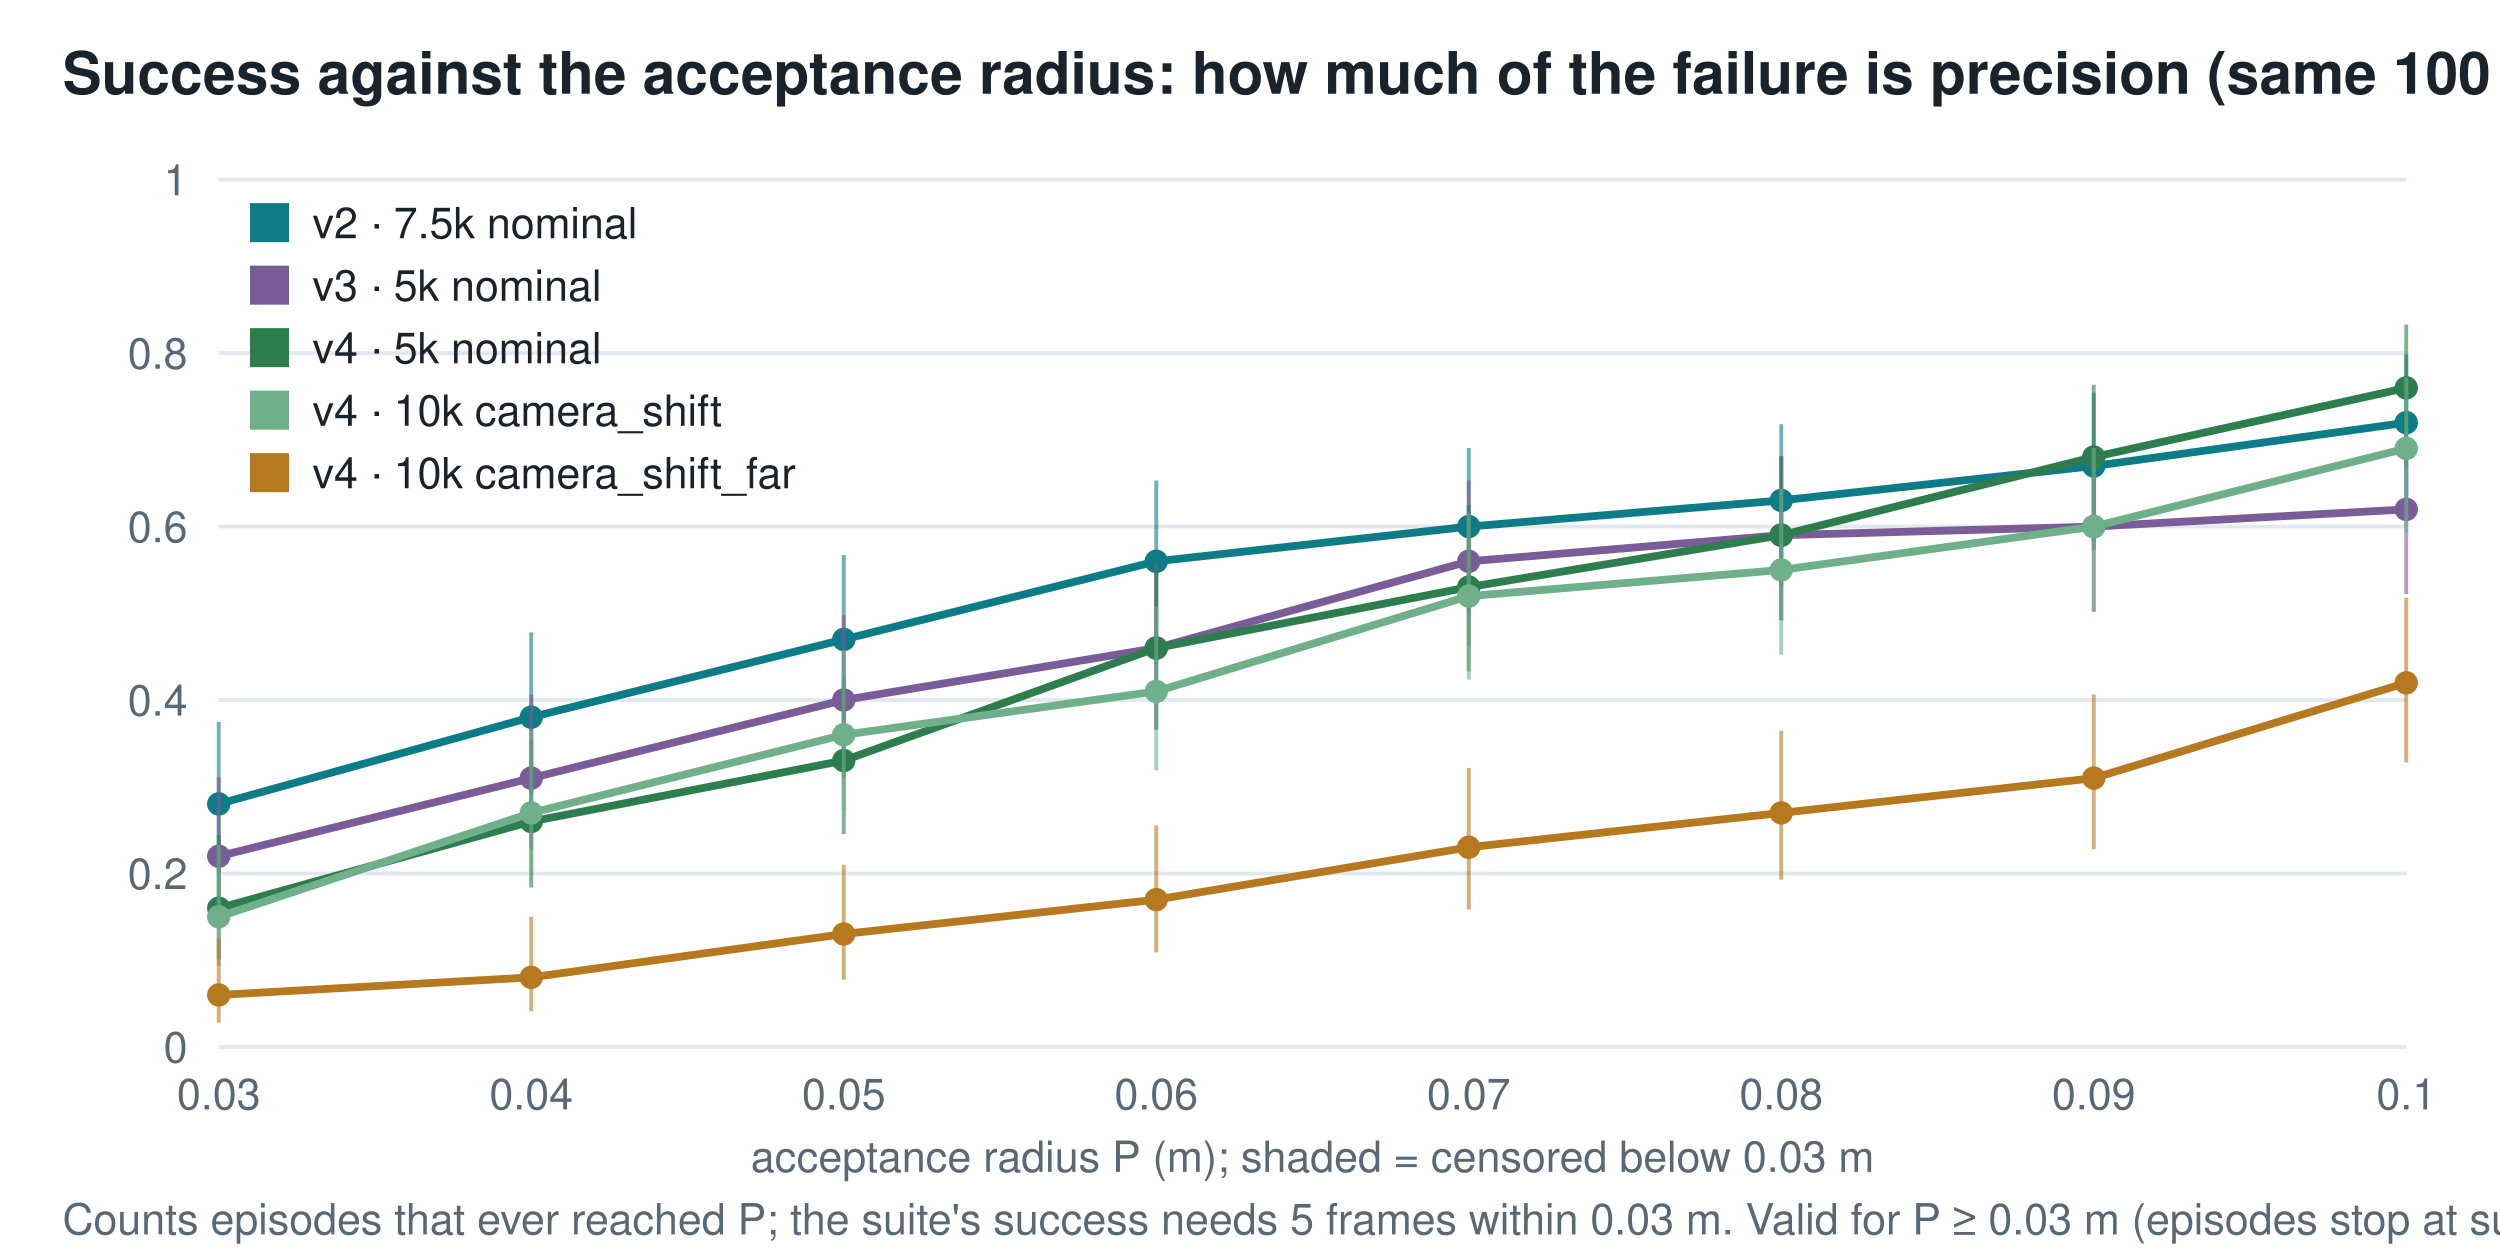
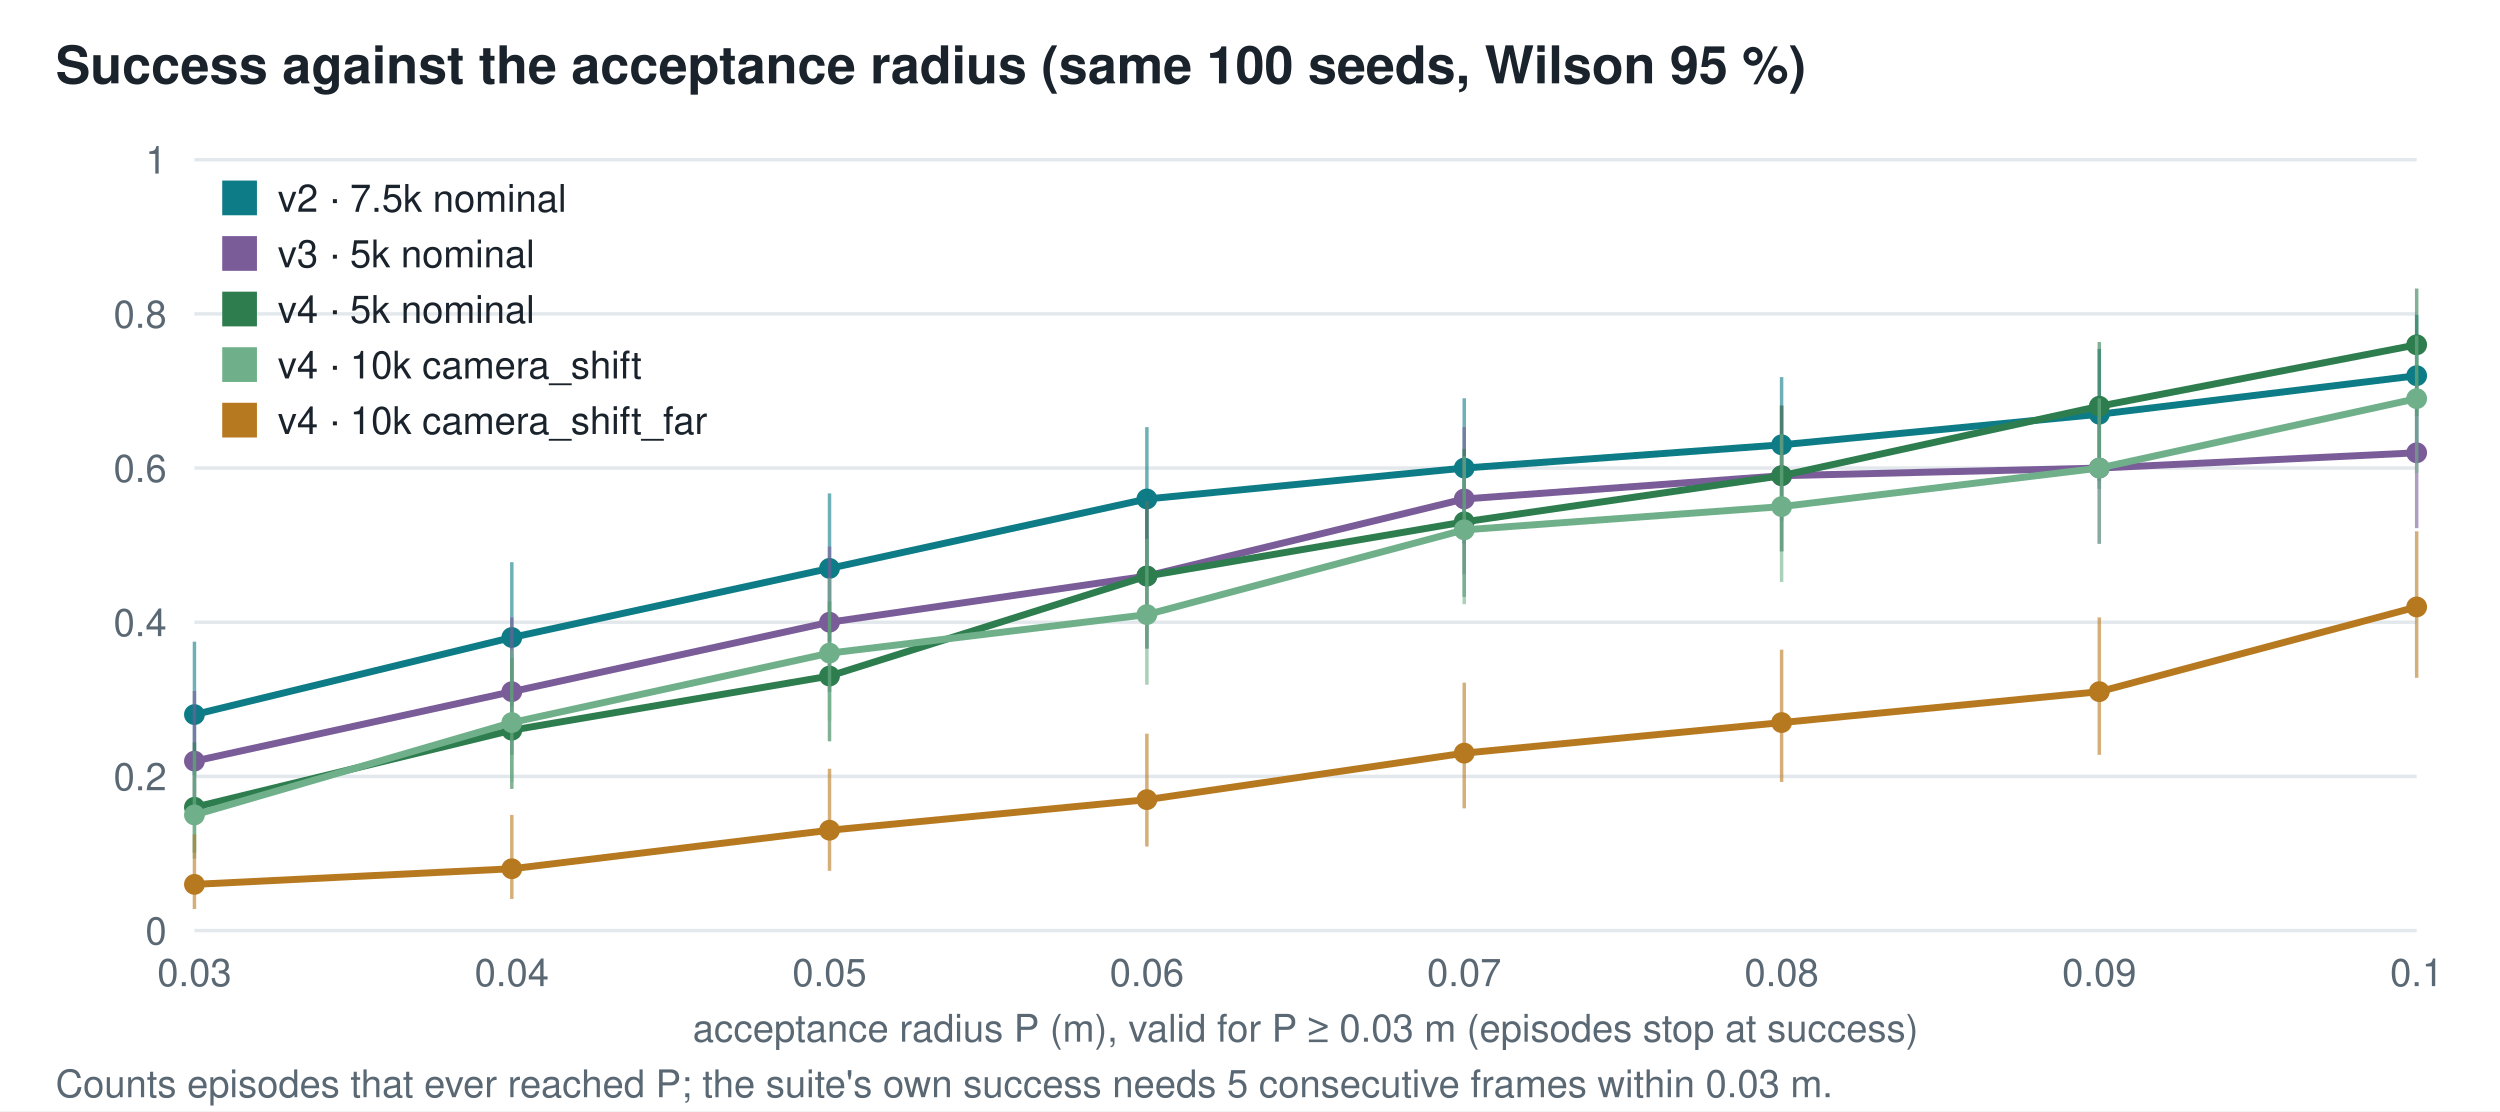
- <svg xmlns="http://www.w3.org/2000/svg" viewBox="0 0 640 320" width="640" height="320" font-family="IBM Plex Sans, Helvetica, Arial, sans-serif" font-size="13">
-   <rect width="640" height="320" fill="#FFFFFF" />
-   <text x="16" y="24" font-size="15" font-weight="600" fill="#1A232C">Success against the acceptance radius: how much of the failure is precision (same 100 seeds, Wilson 95 %)</text>
-   <line x1="56" y1="268.0" x2="616" y2="268.0" stroke="#E3E8EC" stroke-width="1" />
+ <svg xmlns="http://www.w3.org/2000/svg" viewBox="0 0 720 320" width="720" height="320" font-family="IBM Plex Sans, Helvetica, Arial, sans-serif" font-size="13">
+   <rect width="720" height="320" fill="#FFFFFF" />
+   <text x="16" y="24" font-size="15" font-weight="600" fill="#1A232C">Success against the acceptance radius (same 100 seeds, Wilson 95 %)</text>
+   <line x1="56" y1="268.0" x2="696" y2="268.0" stroke="#E3E8EC" stroke-width="1" />
  <text x="48" y="272.0" text-anchor="end" fill="#5A6874" font-size="11">0</text>
-   <line x1="56" y1="223.6" x2="616" y2="223.6" stroke="#E3E8EC" stroke-width="1" />
+   <line x1="56" y1="223.6" x2="696" y2="223.6" stroke="#E3E8EC" stroke-width="1" />
  <text x="48" y="227.6" text-anchor="end" fill="#5A6874" font-size="11">0.2</text>
-   <line x1="56" y1="179.2" x2="616" y2="179.2" stroke="#E3E8EC" stroke-width="1" />
+   <line x1="56" y1="179.2" x2="696" y2="179.2" stroke="#E3E8EC" stroke-width="1" />
  <text x="48" y="183.2" text-anchor="end" fill="#5A6874" font-size="11">0.4</text>
-   <line x1="56" y1="134.8" x2="616" y2="134.8" stroke="#E3E8EC" stroke-width="1" />
+   <line x1="56" y1="134.8" x2="696" y2="134.8" stroke="#E3E8EC" stroke-width="1" />
  <text x="48" y="138.8" text-anchor="end" fill="#5A6874" font-size="11">0.6</text>
-   <line x1="56" y1="90.4" x2="616" y2="90.4" stroke="#E3E8EC" stroke-width="1" />
+   <line x1="56" y1="90.4" x2="696" y2="90.4" stroke="#E3E8EC" stroke-width="1" />
  <text x="48" y="94.4" text-anchor="end" fill="#5A6874" font-size="11">0.8</text>
-   <line x1="56" y1="46.0" x2="616" y2="46.0" stroke="#E3E8EC" stroke-width="1" />
+   <line x1="56" y1="46.0" x2="696" y2="46.0" stroke="#E3E8EC" stroke-width="1" />
  <text x="48" y="50.0" text-anchor="end" fill="#5A6874" font-size="11">1</text>
  <text x="56.0" y="284" text-anchor="middle" fill="#5A6874" font-size="11">0.03</text>
-   <text x="136.0" y="284" text-anchor="middle" fill="#5A6874" font-size="11">0.04</text>
-   <text x="216.0" y="284" text-anchor="middle" fill="#5A6874" font-size="11">0.05</text>
-   <text x="296.0" y="284" text-anchor="middle" fill="#5A6874" font-size="11">0.06</text>
-   <text x="376.0" y="284" text-anchor="middle" fill="#5A6874" font-size="11">0.07</text>
-   <text x="456.0" y="284" text-anchor="middle" fill="#5A6874" font-size="11">0.08</text>
-   <text x="536.0" y="284" text-anchor="middle" fill="#5A6874" font-size="11">0.09</text>
-   <text x="616.0" y="284" text-anchor="middle" fill="#5A6874" font-size="11">0.1</text>
-   <text x="336.0" y="300" text-anchor="middle" fill="#5A6874" font-size="11">acceptance radius P (m); shaded = censored below 0.03 m</text>
-   <polyline points="56.0,205.8 136.0,183.6 216.0,163.7 296.0,143.7 376.0,134.8 456.0,128.1 536.0,119.3 616.0,108.2" fill="none" stroke="#0E7C86" stroke-width="2" />
+   <text x="147.4" y="284" text-anchor="middle" fill="#5A6874" font-size="11">0.04</text>
+   <text x="238.9" y="284" text-anchor="middle" fill="#5A6874" font-size="11">0.05</text>
+   <text x="330.3" y="284" text-anchor="middle" fill="#5A6874" font-size="11">0.06</text>
+   <text x="421.7" y="284" text-anchor="middle" fill="#5A6874" font-size="11">0.07</text>
+   <text x="513.1" y="284" text-anchor="middle" fill="#5A6874" font-size="11">0.08</text>
+   <text x="604.6" y="284" text-anchor="middle" fill="#5A6874" font-size="11">0.09</text>
+   <text x="696.0" y="284" text-anchor="middle" fill="#5A6874" font-size="11">0.1</text>
+   <text x="376.0" y="300" text-anchor="middle" fill="#5A6874" font-size="11">acceptance radius P (m), valid for P ≥ 0.03 m (episodes stop at success)</text>
+   <polyline points="56.0,205.8 147.4,183.6 238.9,163.7 330.3,143.7 421.7,134.8 513.1,128.1 604.6,119.3 696.0,108.2" fill="none" stroke="#0E7C86" stroke-width="2" />
  <line x1="56.0" y1="223.3" x2="56.0" y2="184.8" stroke="#0E7C86" stroke-width="1" opacity="0.6" />
  <circle cx="56.0" cy="205.8" r="3" fill="#0E7C86" />
-   <line x1="136.0" y1="203.4" x2="136.0" y2="161.9" stroke="#0E7C86" stroke-width="1" opacity="0.6" />
-   <circle cx="136.0" cy="183.6" r="3" fill="#0E7C86" />
-   <line x1="216.0" y1="184.7" x2="216.0" y2="142.1" stroke="#0E7C86" stroke-width="1" opacity="0.6" />
-   <circle cx="216.0" cy="163.7" r="3" fill="#0E7C86" />
-   <line x1="296.0" y1="165.4" x2="296.0" y2="123.0" stroke="#0E7C86" stroke-width="1" opacity="0.6" />
-   <circle cx="296.0" cy="143.7" r="3" fill="#0E7C86" />
-   <line x1="376.0" y1="156.6" x2="376.0" y2="114.7" stroke="#0E7C86" stroke-width="1" opacity="0.6" />
-   <circle cx="376.0" cy="134.8" r="3" fill="#0E7C86" />
-   <line x1="456.0" y1="149.9" x2="456.0" y2="108.6" stroke="#0E7C86" stroke-width="1" opacity="0.6" />
-   <circle cx="456.0" cy="128.1" r="3" fill="#0E7C86" />
-   <line x1="536.0" y1="140.8" x2="536.0" y2="100.5" stroke="#0E7C86" stroke-width="1" opacity="0.6" />
-   <circle cx="536.0" cy="119.3" r="3" fill="#0E7C86" />
-   <line x1="616.0" y1="129.2" x2="616.0" y2="90.7" stroke="#0E7C86" stroke-width="1" opacity="0.6" />
-   <circle cx="616.0" cy="108.2" r="3" fill="#0E7C86" />
+   <line x1="147.4" y1="203.4" x2="147.4" y2="161.9" stroke="#0E7C86" stroke-width="1" opacity="0.6" />
+   <circle cx="147.4" cy="183.6" r="3" fill="#0E7C86" />
+   <line x1="238.9" y1="184.7" x2="238.9" y2="142.1" stroke="#0E7C86" stroke-width="1" opacity="0.6" />
+   <circle cx="238.9" cy="163.7" r="3" fill="#0E7C86" />
+   <line x1="330.3" y1="165.4" x2="330.3" y2="123.0" stroke="#0E7C86" stroke-width="1" opacity="0.6" />
+   <circle cx="330.3" cy="143.7" r="3" fill="#0E7C86" />
+   <line x1="421.7" y1="156.6" x2="421.7" y2="114.7" stroke="#0E7C86" stroke-width="1" opacity="0.6" />
+   <circle cx="421.7" cy="134.8" r="3" fill="#0E7C86" />
+   <line x1="513.1" y1="149.9" x2="513.1" y2="108.6" stroke="#0E7C86" stroke-width="1" opacity="0.6" />
+   <circle cx="513.1" cy="128.1" r="3" fill="#0E7C86" />
+   <line x1="604.6" y1="140.8" x2="604.6" y2="100.5" stroke="#0E7C86" stroke-width="1" opacity="0.6" />
+   <circle cx="604.6" cy="119.3" r="3" fill="#0E7C86" />
+   <line x1="696.0" y1="129.2" x2="696.0" y2="90.7" stroke="#0E7C86" stroke-width="1" opacity="0.6" />
+   <circle cx="696.0" cy="108.2" r="3" fill="#0E7C86" />
  <rect x="64" y="52" width="10" height="10" fill="#0E7C86" />
  <text x="80" y="61" fill="#1A232C" font-size="11">v2 · 7.5k nominal</text>
-   <polyline points="56.0,219.2 136.0,199.2 216.0,179.2 296.0,165.9 376.0,143.7 456.0,137.0 536.0,134.8 616.0,130.4" fill="none" stroke="#7A5C99" stroke-width="2" />
+   <polyline points="56.0,219.2 147.4,199.2 238.9,179.2 330.3,165.9 421.7,143.7 513.1,137.0 604.6,134.8 696.0,130.4" fill="none" stroke="#7A5C99" stroke-width="2" />
  <line x1="56.0" y1="234.7" x2="56.0" y2="199.0" stroke="#7A5C99" stroke-width="1" opacity="0.6" />
  <circle cx="56.0" cy="219.2" r="3" fill="#7A5C99" />
-   <line x1="136.0" y1="217.4" x2="136.0" y2="177.8" stroke="#7A5C99" stroke-width="1" opacity="0.6" />
-   <circle cx="136.0" cy="199.2" r="3" fill="#7A5C99" />
-   <line x1="216.0" y1="199.3" x2="216.0" y2="157.4" stroke="#7A5C99" stroke-width="1" opacity="0.6" />
-   <circle cx="216.0" cy="179.2" r="3" fill="#7A5C99" />
-   <line x1="296.0" y1="186.8" x2="296.0" y2="144.3" stroke="#7A5C99" stroke-width="1" opacity="0.6" />
-   <circle cx="296.0" cy="165.9" r="3" fill="#7A5C99" />
-   <line x1="376.0" y1="165.4" x2="376.0" y2="123.0" stroke="#7A5C99" stroke-width="1" opacity="0.6" />
-   <circle cx="376.0" cy="143.7" r="3" fill="#7A5C99" />
-   <line x1="456.0" y1="158.8" x2="456.0" y2="116.8" stroke="#7A5C99" stroke-width="1" opacity="0.6" />
-   <circle cx="456.0" cy="137.0" r="3" fill="#7A5C99" />
-   <line x1="536.0" y1="156.6" x2="536.0" y2="114.7" stroke="#7A5C99" stroke-width="1" opacity="0.6" />
-   <circle cx="536.0" cy="134.8" r="3" fill="#7A5C99" />
-   <line x1="616.0" y1="152.1" x2="616.0" y2="110.6" stroke="#7A5C99" stroke-width="1" opacity="0.6" />
-   <circle cx="616.0" cy="130.4" r="3" fill="#7A5C99" />
+   <line x1="147.4" y1="217.4" x2="147.4" y2="177.8" stroke="#7A5C99" stroke-width="1" opacity="0.6" />
+   <circle cx="147.4" cy="199.2" r="3" fill="#7A5C99" />
+   <line x1="238.9" y1="199.3" x2="238.9" y2="157.4" stroke="#7A5C99" stroke-width="1" opacity="0.6" />
+   <circle cx="238.9" cy="179.2" r="3" fill="#7A5C99" />
+   <line x1="330.3" y1="186.8" x2="330.3" y2="144.3" stroke="#7A5C99" stroke-width="1" opacity="0.6" />
+   <circle cx="330.3" cy="165.9" r="3" fill="#7A5C99" />
+   <line x1="421.7" y1="165.4" x2="421.7" y2="123.0" stroke="#7A5C99" stroke-width="1" opacity="0.6" />
+   <circle cx="421.7" cy="143.7" r="3" fill="#7A5C99" />
+   <line x1="513.1" y1="158.8" x2="513.1" y2="116.8" stroke="#7A5C99" stroke-width="1" opacity="0.6" />
+   <circle cx="513.1" cy="137.0" r="3" fill="#7A5C99" />
+   <line x1="604.6" y1="156.6" x2="604.6" y2="114.7" stroke="#7A5C99" stroke-width="1" opacity="0.6" />
+   <circle cx="604.6" cy="134.8" r="3" fill="#7A5C99" />
+   <line x1="696.0" y1="152.1" x2="696.0" y2="110.6" stroke="#7A5C99" stroke-width="1" opacity="0.6" />
+   <circle cx="696.0" cy="130.4" r="3" fill="#7A5C99" />
  <rect x="64" y="68" width="10" height="10" fill="#7A5C99" />
  <text x="80" y="77" fill="#1A232C" font-size="11">v3 · 5k nominal</text>
-   <polyline points="56.0,232.5 136.0,210.3 216.0,194.7 296.0,165.9 376.0,150.3 456.0,137.0 536.0,117.0 616.0,99.3" fill="none" stroke="#2E7D4F" stroke-width="2" />
+   <polyline points="56.0,232.5 147.4,210.3 238.9,194.7 330.3,165.9 421.7,150.3 513.1,137.0 604.6,117.0 696.0,99.3" fill="none" stroke="#2E7D4F" stroke-width="2" />
  <line x1="56.0" y1="245.6" x2="56.0" y2="213.8" stroke="#2E7D4F" stroke-width="1" opacity="0.6" />
  <circle cx="56.0" cy="232.5" r="3" fill="#2E7D4F" />
-   <line x1="136.0" y1="227.2" x2="136.0" y2="189.5" stroke="#2E7D4F" stroke-width="1" opacity="0.6" />
-   <circle cx="136.0" cy="210.3" r="3" fill="#2E7D4F" />
-   <line x1="216.0" y1="213.5" x2="216.0" y2="173.2" stroke="#2E7D4F" stroke-width="1" opacity="0.6" />
-   <circle cx="216.0" cy="194.7" r="3" fill="#2E7D4F" />
-   <line x1="296.0" y1="186.8" x2="296.0" y2="144.3" stroke="#2E7D4F" stroke-width="1" opacity="0.6" />
-   <circle cx="296.0" cy="165.9" r="3" fill="#2E7D4F" />
-   <line x1="376.0" y1="171.9" x2="376.0" y2="129.3" stroke="#2E7D4F" stroke-width="1" opacity="0.6" />
-   <circle cx="376.0" cy="150.3" r="3" fill="#2E7D4F" />
-   <line x1="456.0" y1="158.8" x2="456.0" y2="116.8" stroke="#2E7D4F" stroke-width="1" opacity="0.6" />
-   <circle cx="456.0" cy="137.0" r="3" fill="#2E7D4F" />
-   <line x1="536.0" y1="138.5" x2="536.0" y2="98.5" stroke="#2E7D4F" stroke-width="1" opacity="0.6" />
-   <circle cx="536.0" cy="117.0" r="3" fill="#2E7D4F" />
-   <line x1="616.0" y1="119.8" x2="616.0" y2="83.1" stroke="#2E7D4F" stroke-width="1" opacity="0.6" />
-   <circle cx="616.0" cy="99.3" r="3" fill="#2E7D4F" />
+   <line x1="147.4" y1="227.2" x2="147.4" y2="189.5" stroke="#2E7D4F" stroke-width="1" opacity="0.6" />
+   <circle cx="147.4" cy="210.3" r="3" fill="#2E7D4F" />
+   <line x1="238.9" y1="213.5" x2="238.9" y2="173.2" stroke="#2E7D4F" stroke-width="1" opacity="0.6" />
+   <circle cx="238.9" cy="194.7" r="3" fill="#2E7D4F" />
+   <line x1="330.3" y1="186.8" x2="330.3" y2="144.3" stroke="#2E7D4F" stroke-width="1" opacity="0.6" />
+   <circle cx="330.3" cy="165.9" r="3" fill="#2E7D4F" />
+   <line x1="421.7" y1="171.9" x2="421.7" y2="129.3" stroke="#2E7D4F" stroke-width="1" opacity="0.6" />
+   <circle cx="421.7" cy="150.3" r="3" fill="#2E7D4F" />
+   <line x1="513.1" y1="158.8" x2="513.1" y2="116.8" stroke="#2E7D4F" stroke-width="1" opacity="0.6" />
+   <circle cx="513.1" cy="137.0" r="3" fill="#2E7D4F" />
+   <line x1="604.6" y1="138.5" x2="604.6" y2="98.5" stroke="#2E7D4F" stroke-width="1" opacity="0.6" />
+   <circle cx="604.6" cy="117.0" r="3" fill="#2E7D4F" />
+   <line x1="696.0" y1="119.8" x2="696.0" y2="83.1" stroke="#2E7D4F" stroke-width="1" opacity="0.6" />
+   <circle cx="696.0" cy="99.3" r="3" fill="#2E7D4F" />
  <rect x="64" y="84" width="10" height="10" fill="#2E7D4F" />
  <text x="80" y="93" fill="#1A232C" font-size="11">v4 · 5k nominal</text>
-   <polyline points="56.0,234.7 136.0,208.1 216.0,188.1 296.0,177.0 376.0,152.6 456.0,145.9 536.0,134.8 616.0,114.8" fill="none" stroke="#6FB08A" stroke-width="2" />
+   <polyline points="56.0,234.7 147.4,208.1 238.9,188.1 330.3,177.0 421.7,152.6 513.1,145.9 604.6,134.8 696.0,114.8" fill="none" stroke="#6FB08A" stroke-width="2" />
  <line x1="56.0" y1="247.3" x2="56.0" y2="216.3" stroke="#6FB08A" stroke-width="1" opacity="0.6" />
  <circle cx="56.0" cy="234.7" r="3" fill="#6FB08A" />
-   <line x1="136.0" y1="225.2" x2="136.0" y2="187.1" stroke="#6FB08A" stroke-width="1" opacity="0.6" />
-   <circle cx="136.0" cy="208.1" r="3" fill="#6FB08A" />
-   <line x1="216.0" y1="207.5" x2="216.0" y2="166.4" stroke="#6FB08A" stroke-width="1" opacity="0.6" />
-   <circle cx="216.0" cy="188.1" r="3" fill="#6FB08A" />
-   <line x1="296.0" y1="197.2" x2="296.0" y2="155.2" stroke="#6FB08A" stroke-width="1" opacity="0.6" />
-   <circle cx="296.0" cy="177.0" r="3" fill="#6FB08A" />
-   <line x1="376.0" y1="174.0" x2="376.0" y2="131.4" stroke="#6FB08A" stroke-width="1" opacity="0.6" />
-   <circle cx="376.0" cy="152.6" r="3" fill="#6FB08A" />
-   <line x1="456.0" y1="167.6" x2="456.0" y2="125.1" stroke="#6FB08A" stroke-width="1" opacity="0.6" />
-   <circle cx="456.0" cy="145.9" r="3" fill="#6FB08A" />
-   <line x1="536.0" y1="156.6" x2="536.0" y2="114.7" stroke="#6FB08A" stroke-width="1" opacity="0.6" />
-   <circle cx="536.0" cy="134.8" r="3" fill="#6FB08A" />
-   <line x1="616.0" y1="136.2" x2="616.0" y2="96.6" stroke="#6FB08A" stroke-width="1" opacity="0.6" />
-   <circle cx="616.0" cy="114.8" r="3" fill="#6FB08A" />
+   <line x1="147.4" y1="225.2" x2="147.4" y2="187.1" stroke="#6FB08A" stroke-width="1" opacity="0.6" />
+   <circle cx="147.4" cy="208.1" r="3" fill="#6FB08A" />
+   <line x1="238.9" y1="207.5" x2="238.9" y2="166.4" stroke="#6FB08A" stroke-width="1" opacity="0.6" />
+   <circle cx="238.9" cy="188.1" r="3" fill="#6FB08A" />
+   <line x1="330.3" y1="197.2" x2="330.3" y2="155.2" stroke="#6FB08A" stroke-width="1" opacity="0.6" />
+   <circle cx="330.3" cy="177.0" r="3" fill="#6FB08A" />
+   <line x1="421.7" y1="174.0" x2="421.7" y2="131.4" stroke="#6FB08A" stroke-width="1" opacity="0.6" />
+   <circle cx="421.7" cy="152.6" r="3" fill="#6FB08A" />
+   <line x1="513.1" y1="167.6" x2="513.1" y2="125.1" stroke="#6FB08A" stroke-width="1" opacity="0.6" />
+   <circle cx="513.1" cy="145.9" r="3" fill="#6FB08A" />
+   <line x1="604.6" y1="156.6" x2="604.6" y2="114.7" stroke="#6FB08A" stroke-width="1" opacity="0.6" />
+   <circle cx="604.6" cy="134.8" r="3" fill="#6FB08A" />
+   <line x1="696.0" y1="136.2" x2="696.0" y2="96.6" stroke="#6FB08A" stroke-width="1" opacity="0.6" />
+   <circle cx="696.0" cy="114.8" r="3" fill="#6FB08A" />
  <rect x="64" y="100" width="10" height="10" fill="#6FB08A" />
  <text x="80" y="109" fill="#1A232C" font-size="11">v4 · 10k camera_shift</text>
-   <polyline points="56.0,254.7 136.0,250.2 216.0,239.1 296.0,230.3 376.0,216.9 456.0,208.1 536.0,199.2 616.0,174.8" fill="none" stroke="#B7791F" stroke-width="2" />
+   <polyline points="56.0,254.7 147.4,250.2 238.9,239.1 330.3,230.3 421.7,216.9 513.1,208.1 604.6,199.2 696.0,174.8" fill="none" stroke="#B7791F" stroke-width="2" />
  <line x1="56.0" y1="261.8" x2="56.0" y2="240.3" stroke="#B7791F" stroke-width="1" opacity="0.6" />
  <circle cx="56.0" cy="254.7" r="3" fill="#B7791F" />
-   <line x1="136.0" y1="258.9" x2="136.0" y2="234.7" stroke="#B7791F" stroke-width="1" opacity="0.6" />
-   <circle cx="136.0" cy="250.2" r="3" fill="#B7791F" />
-   <line x1="216.0" y1="250.8" x2="216.0" y2="221.4" stroke="#B7791F" stroke-width="1" opacity="0.6" />
-   <circle cx="216.0" cy="239.1" r="3" fill="#B7791F" />
-   <line x1="296.0" y1="243.8" x2="296.0" y2="211.3" stroke="#B7791F" stroke-width="1" opacity="0.6" />
-   <circle cx="296.0" cy="230.3" r="3" fill="#B7791F" />
-   <line x1="376.0" y1="232.8" x2="376.0" y2="196.6" stroke="#B7791F" stroke-width="1" opacity="0.6" />
-   <circle cx="376.0" cy="216.9" r="3" fill="#B7791F" />
-   <line x1="456.0" y1="225.2" x2="456.0" y2="187.1" stroke="#B7791F" stroke-width="1" opacity="0.6" />
-   <circle cx="456.0" cy="208.1" r="3" fill="#B7791F" />
-   <line x1="536.0" y1="217.4" x2="536.0" y2="177.8" stroke="#B7791F" stroke-width="1" opacity="0.6" />
-   <circle cx="536.0" cy="199.2" r="3" fill="#B7791F" />
-   <line x1="616.0" y1="195.2" x2="616.0" y2="153.0" stroke="#B7791F" stroke-width="1" opacity="0.6" />
-   <circle cx="616.0" cy="174.8" r="3" fill="#B7791F" />
+   <line x1="147.4" y1="258.9" x2="147.4" y2="234.7" stroke="#B7791F" stroke-width="1" opacity="0.6" />
+   <circle cx="147.4" cy="250.2" r="3" fill="#B7791F" />
+   <line x1="238.9" y1="250.8" x2="238.9" y2="221.4" stroke="#B7791F" stroke-width="1" opacity="0.6" />
+   <circle cx="238.9" cy="239.1" r="3" fill="#B7791F" />
+   <line x1="330.3" y1="243.8" x2="330.3" y2="211.3" stroke="#B7791F" stroke-width="1" opacity="0.6" />
+   <circle cx="330.3" cy="230.3" r="3" fill="#B7791F" />
+   <line x1="421.7" y1="232.8" x2="421.7" y2="196.6" stroke="#B7791F" stroke-width="1" opacity="0.6" />
+   <circle cx="421.7" cy="216.9" r="3" fill="#B7791F" />
+   <line x1="513.1" y1="225.2" x2="513.1" y2="187.1" stroke="#B7791F" stroke-width="1" opacity="0.6" />
+   <circle cx="513.1" cy="208.1" r="3" fill="#B7791F" />
+   <line x1="604.6" y1="217.4" x2="604.6" y2="177.8" stroke="#B7791F" stroke-width="1" opacity="0.6" />
+   <circle cx="604.6" cy="199.2" r="3" fill="#B7791F" />
+   <line x1="696.0" y1="195.2" x2="696.0" y2="153.0" stroke="#B7791F" stroke-width="1" opacity="0.6" />
+   <circle cx="696.0" cy="174.8" r="3" fill="#B7791F" />
  <rect x="64" y="116" width="10" height="10" fill="#B7791F" />
  <text x="80" y="125" fill="#1A232C" font-size="11">v4 · 10k camera_shift_far</text>
-   <text x="16" y="316" fill="#5A6874" font-size="11">Counts episodes that ever reached P; the suite's success needs 5 frames within 0.03 m. Valid for P ≥ 0.03 m (episodes stop at success).</text>
+   <text x="16" y="316" fill="#5A6874" font-size="11">Counts episodes that ever reached P; the suite's own success needs 5 consecutive frames within 0.03 m.</text>
</svg>
